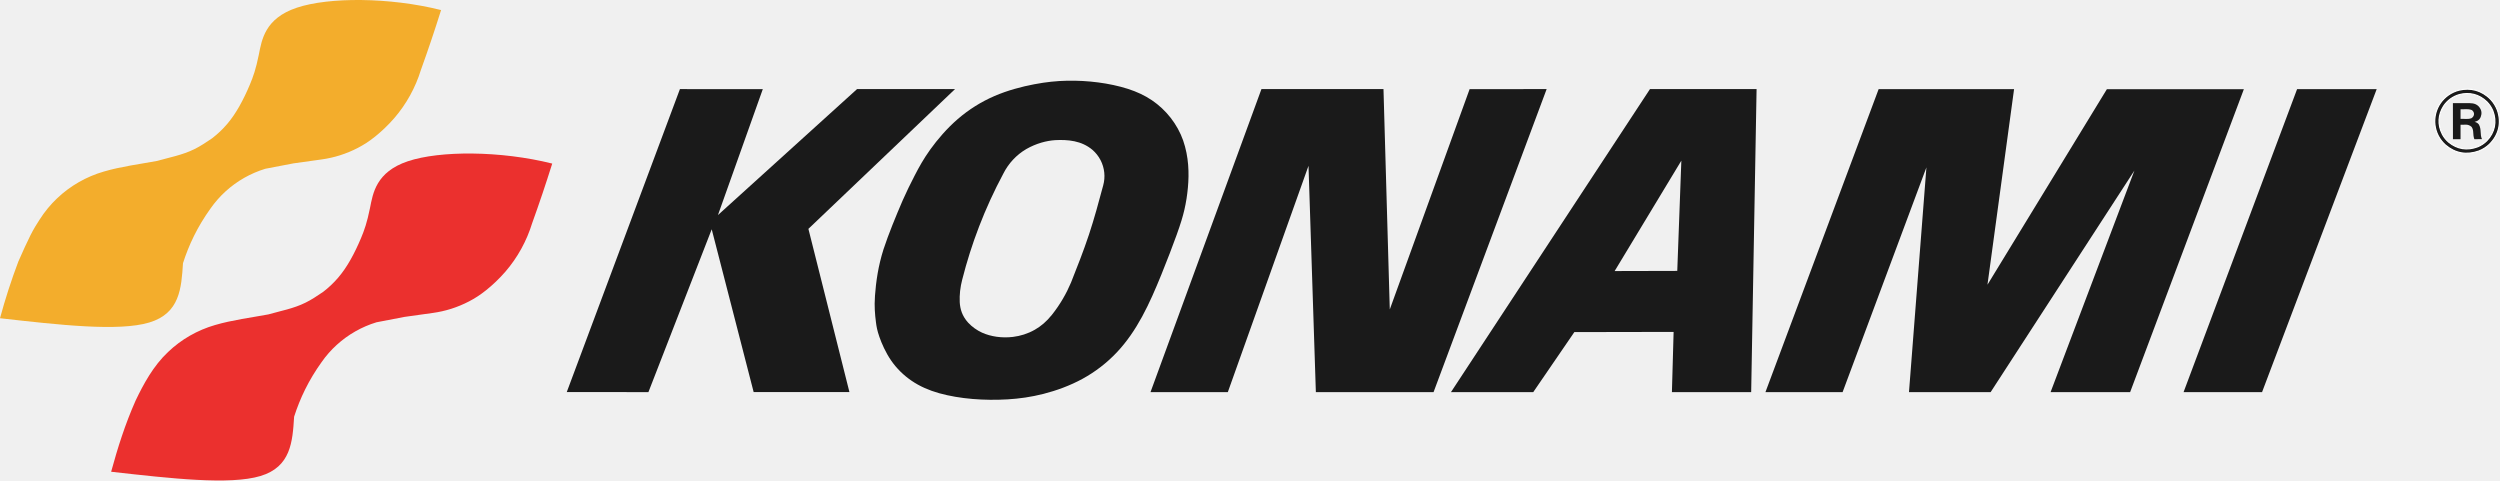
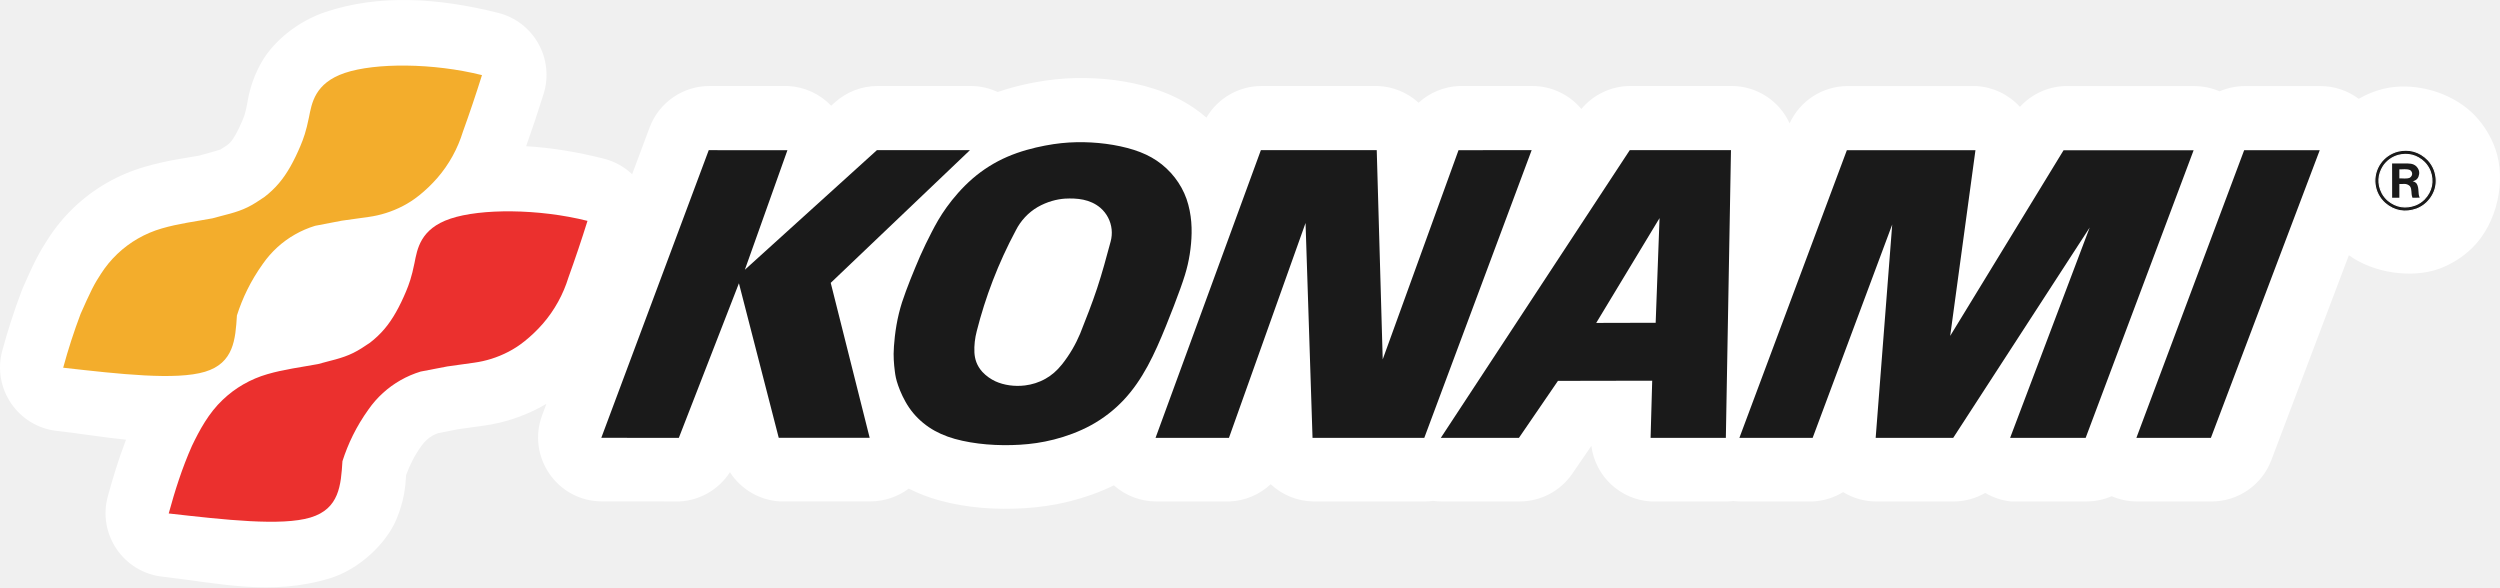
- <svg xmlns="http://www.w3.org/2000/svg" version="1.1" id="Layer_1" x="0px" y="0px" width="453.174" height="87.098" viewBox="0 0 453.174 87.098" enable-background="new 0 0 476.5 89.097" xml:space="preserve">
+ <svg xmlns="http://www.w3.org/2000/svg" version="1.1" id="Layer_1" x="0px" y="0px" width="274.004" height="64.373" viewBox="0 0 274.004 64.373" enable-background="new 0 0 476.5 89.097" xml:space="preserve">
  <defs id="defs3182">
	
	
	
	
	
	
	
	
	
	
</defs>
-   <g id="g3413">
-     <path fill-rule="evenodd" clip-rule="evenodd" fill="#f3ad2c" d="m 0,57.685 c 10.768,1.218 21.535,2.438 27.064,0.774 5.528,-1.662 5.817,-6.209 6.106,-10.754 1.055,-3.295 2.611,-6.594 4.984,-9.899 0.796,-1.137 1.717,-2.186 2.743,-3.121 1.028,-0.937 2.161,-1.758 3.369,-2.444 1.21,-0.688 2.498,-1.242 3.829,-1.648 v 0 l 5.097,-0.979 5.141,-0.717 v 0 c 2.18,-0.303 4.401,-0.977 6.547,-2.095 1.021,-0.533 1.998,-1.148 3.108,-2.036 1.112,-0.891 2.356,-2.052 3.462,-3.33 1.108,-1.28 2.077,-2.678 2.894,-4.158 0.816,-1.482 1.479,-3.046 1.975,-4.662 1.295,-3.585 2.506,-7.183 3.636,-10.793 -9.363,-2.347 -20.381,-2.363 -26.165,-0.422 -5.784,1.939 -6.337,5.832 -6.868,8.483 -0.533,2.651 -1.042,4.06 -1.623,5.441 -0.579,1.381 -1.229,2.736 -1.91,3.938 -0.681,1.201 -1.394,2.254 -2.214,3.217 -0.82,0.963 -1.746,1.838 -2.753,2.606 -1.055,0.715 -2.111,1.429 -3.203,1.958 -2.166,1.07 -4.473,1.479 -6.733,2.124 -3.195,0.596 -6.455,0.991 -9.659,1.927 -1.586,0.458 -3.118,1.107 -4.55,1.929 -1.431,0.819 -2.761,1.814 -3.953,2.95 -1.192,1.138 -2.243,2.419 -3.127,3.806 -0.519,0.803 -1.037,1.606 -1.682,2.878 -0.646,1.273 -1.42,3.015 -2.192,4.756 -1.285,3.398 -2.39,6.823 -3.323,10.271 z" id="path3157" />
-     <path fill-rule="evenodd" clip-rule="evenodd" fill="#eb302e" d="m 20.146,85.513 c 10.767,1.217 21.536,2.437 27.064,0.774 5.528,-1.663 5.816,-6.207 6.106,-10.754 1.055,-3.295 2.613,-6.596 4.985,-9.9 0.795,-1.137 1.716,-2.187 2.745,-3.121 1.026,-0.935 2.159,-1.756 3.369,-2.444 1.21,-0.688 2.496,-1.241 3.829,-1.647 v 0 l 5.095,-0.979 5.141,-0.719 v 0 c 2.18,-0.3 4.402,-0.974 6.547,-2.092 1.022,-0.534 1.998,-1.148 3.108,-2.039 1.111,-0.888 2.356,-2.051 3.464,-3.33 1.106,-1.278 2.077,-2.678 2.892,-4.158 0.817,-1.48 1.479,-3.044 1.976,-4.659 1.294,-3.586 2.505,-7.184 3.635,-10.794 -9.363,-2.348 -20.38,-2.362 -26.166,-0.422 -5.784,1.939 -6.337,5.832 -6.868,8.483 -0.533,2.65 -1.043,4.059 -1.622,5.44 -0.58,1.381 -1.229,2.735 -1.911,3.938 -0.681,1.202 -1.395,2.252 -2.214,3.217 -0.819,0.961 -1.746,1.837 -2.752,2.606 -1.056,0.716 -2.112,1.429 -3.203,1.957 -2.167,1.072 -4.473,1.48 -6.734,2.125 -3.196,0.595 -6.454,0.991 -9.66,1.926 -1.586,0.46 -3.118,1.108 -4.549,1.928 -1.431,0.821 -2.762,1.814 -3.953,2.953 -2.689,2.528 -4.455,5.821 -5.887,8.807 -1.896,4.269 -3.251,8.566 -4.437,12.904 z" id="path3159" />
-   </g>
-   <g id="g3409" transform="translate(-18,14.24662)" style="fill:#1a1a1a">
-     <polygon fill-rule="evenodd" clip-rule="evenodd" fill="#8d9ba6" points="149.012,29.317 156.614,58.824 173.976,58.824 166.539,29.238 193.116,3.904 175.355,3.904 150.142,26.738 158.273,3.909 143.25,3.904 122.736,58.824 137.539,58.831 " id="polygon3161" transform="translate(-2,-1.999799)" style="fill:#1a1a1a" />
-     <path fill-rule="evenodd" clip-rule="evenodd" fill="#8d9ba6" d="m 232.467,11.21 c -0.519,-1.466 -1.286,-2.849 -2.246,-4.083 -0.961,-1.234 -2.115,-2.32 -3.411,-3.198 -1.295,-0.876 -2.731,-1.545 -4.374,-2.073 -3.346,-1.06 -7.293,-1.546 -11.002,-1.47 -1.884,0.04 -3.764,0.222 -5.986,0.647 -2.223,0.424 -4.787,1.093 -7.194,2.133 -2.406,1.04 -4.658,2.454 -6.638,4.166 -1.979,1.711 -3.689,3.723 -4.95,5.473 -1.259,1.749 -2.07,3.235 -2.847,4.735 -0.775,1.5 -1.519,3.013 -2.199,4.554 -1.309,3.049 -2.523,6.002 -3.47,8.863 -0.45,1.419 -0.801,2.87 -1.056,4.337 -0.254,1.467 -0.41,2.95 -0.486,4.063 -0.076,1.114 -0.073,1.855 -0.033,2.596 0.038,0.74 0.111,1.479 0.208,2.215 0.094,0.74 0.212,1.478 0.627,2.663 0.414,1.186 1.123,2.815 2.119,4.262 0.996,1.447 2.278,2.705 3.74,3.696 1.463,0.991 3.104,1.716 4.973,2.242 3.787,1.051 8.239,1.362 12.411,1.114 2.111,-0.128 4.214,-0.411 6.515,-0.998 2.302,-0.588 4.799,-1.485 7.099,-2.747 2.301,-1.262 4.403,-2.888 6.195,-4.793 1.794,-1.903 3.278,-4.087 4.579,-6.479 1.302,-2.395 2.421,-4.997 3.486,-7.617 1.064,-2.621 2.074,-5.258 2.776,-7.218 0.702,-1.959 1.097,-3.239 1.396,-4.541 0.3,-1.304 0.507,-2.628 0.628,-3.961 0.246,-2.631 0.165,-5.617 -0.86,-8.581 z m -14.493,8.159 c -0.803,2.99 -1.606,5.979 -2.579,8.915 -0.973,2.936 -2.114,5.814 -3.255,8.694 -0.833,1.974 -1.979,3.985 -3.456,5.838 -0.981,1.228 -1.997,2.083 -3.116,2.715 -1.282,0.729 -2.623,1.127 -3.933,1.291 -1.994,0.249 -4.037,-0.049 -5.644,-0.781 -0.876,-0.406 -1.774,-1.019 -2.498,-1.801 -1.1,-1.215 -1.45,-2.484 -1.522,-3.697 -0.065,-1.378 0.098,-2.752 0.445,-4.084 1.639,-6.465 4.068,-12.897 7.456,-19.232 0.462,-0.919 1.056,-1.773 1.758,-2.526 0.702,-0.754 1.516,-1.408 2.404,-1.927 1.823,-1.042 3.659,-1.506 5.211,-1.616 2.325,-0.12 4.795,0.083 6.782,1.759 0.599,0.518 1.097,1.15 1.463,1.851 0.365,0.701 0.598,1.471 0.679,2.256 0.084,0.785 0.015,1.583 -0.195,2.345 z" id="path3163" style="fill:#1a1a1a" />
-     <polygon fill-rule="evenodd" clip-rule="evenodd" fill="#8d9ba6" points="300.36,3.904 286.4,3.905 271.925,43.847 270.784,3.904 248.662,3.904 228.553,58.831 242.568,58.831 257.192,17.807 258.525,58.831 279.861,58.831 " id="polygon3165" transform="translate(-2,-1.999799)" style="fill:#1a1a1a" />
-     <path fill-rule="evenodd" clip-rule="evenodd" fill="#8d9ba6" d="m 321.375,45.918 -0.308,10.921 h 14.369 L 336.415,1.901 H 317.091 L 281.016,56.834 h 14.914 l 7.451,-10.882 z m 1.402,-31.043 -0.74,19.983 -11.351,0.029 z" id="path3167" style="fill:#1a1a1a" />
-     <polygon fill-rule="evenodd" clip-rule="evenodd" fill="#8d9ba6" points="401.914,3.92 380.268,39.364 385.09,3.915 360.539,3.915 340.022,58.829 354.009,58.829 369.2,18.096 366.04,58.839 380.838,58.839 406.902,18.671 391.708,58.834 406.129,58.834 426.744,3.92 " id="polygon3169" transform="translate(-2,-1.999799)" style="fill:#1a1a1a" />
-     <polygon fill-rule="evenodd" clip-rule="evenodd" fill="#8d9ba6" points="436.391,3.916 415.814,58.836 430.041,58.836 450.82,3.916 " id="polygon3171" transform="translate(-2,-1.999799)" style="fill:#1a1a1a" />
-     <path fill="none" stroke="#ffffff" stroke-width="0.216" stroke-miterlimit="2.613" d="m 470.697,5.701 c -0.266,-0.705 -0.668,-1.357 -1.18,-1.911 -1.639,-1.702 -3.723,-2.188 -5.775,-1.696 -0.678,0.172 -1.326,0.469 -1.902,0.868 -0.576,0.398 -1.08,0.902 -1.477,1.477 -0.811,1.167 -1.152,2.609 -0.984,3.973 0.082,0.692 0.291,1.368 0.613,1.987 0.326,0.619 0.764,1.179 1.285,1.645 1.791,1.53 3.865,1.875 6.064,1.091 0.705,-0.272 1.357,-0.684 1.904,-1.203 1.765,-1.729 2.245,-3.998 1.452,-6.231 m 0,0 v 0 m -1.939,5.578 c -0.467,0.46 -1.023,0.829 -1.631,1.077 -1.906,0.718 -3.686,0.439 -5.246,-0.837 -0.457,-0.392 -0.844,-0.864 -1.131,-1.391 -0.959,-1.824 -0.752,-3.631 0.199,-5.131 0.328,-0.502 0.748,-0.944 1.234,-1.3 0.484,-0.355 1.035,-0.625 1.615,-0.79 1.775,-0.476 3.582,-0.082 5.006,1.317 0.457,0.467 0.822,1.023 1.072,1.627 0.753,1.947 0.354,3.92 -1.118,5.428 m 0,0 v 0" id="path3173" style="fill:#1a1a1a;fill-opacity:1" />
-     <path fill-rule="evenodd" clip-rule="evenodd" fill="#ffffff" d="m 467.338,8.311 c -0.236,-0.307 -0.508,-0.395 -0.777,-0.468 0.34,-0.079 0.857,-0.253 1.111,-0.875 0.217,-0.589 0.264,-1.253 -0.4,-1.965 -0.648,-0.623 -1.432,-0.543 -2.168,-0.56 v 0 l -2.467,0.002 0.008,6.536 1.377,0.006 v -2.622 0 c 0.625,0.07 1.299,-0.25 2.008,0.397 0.469,0.692 0.15,1.243 0.49,2.219 v 0 l 1.387,-0.002 v 0 c -0.407,-0.874 -0.042,-1.737 -0.569,-2.668 z m -1.324,-1.137 c -0.648,0.252 -1.328,0.091 -1.992,0.122 v 0 -1.737 0 c 0.678,0.044 1.299,-0.138 2.035,0.14 0.49,0.315 0.615,1.03 -0.043,1.475 z" id="path3175" style="fill:#1a1a1a;fill-opacity:1" />
+   <path id="path2" style="baseline-shift:baseline;clip-rule:evenodd;display:inline;overflow:visible;vector-effect:none;fill:#ffffff;fill-rule:evenodd;stroke:none;stroke-width:14;stroke-linecap:round;stroke-linejoin:round;stroke-dasharray:none;enable-background:accumulate;stop-color:#000000" d="m 44.848,0.006 c -3.175,-0.061 -6.259,0.331 -9.195,1.316 -2.934,0.984 -5.537,3.08 -6.879,5.318 -1.34,2.234 -1.584,4.231 -1.699,4.809 -0.231,1.147 -0.281,1.216 -0.521,1.787 l -0.002,0.01 c -0.241,0.576 -0.512,1.127 -0.732,1.516 -0.222,0.391 -0.374,0.6 -0.51,0.76 -0.118,0.139 -0.265,0.269 -0.416,0.393 -0.359,0.233 -0.727,0.466 -0.725,0.465 -0.016,0.008 -0.033,0.016 -0.049,0.023 -0.094,0.046 -1.021,0.296 -2.32,0.662 -1.514,0.268 -3.513,0.513 -5.936,1.219 -1.446,0.418 -2.837,1.005 -4.146,1.756 -1.319,0.755 -2.529,1.662 -3.617,2.699 l -0.004,0.004 c -1.091,1.042 -2.046,2.209 -2.854,3.473 -0.301,0.466 -0.806,1.253 -1.316,2.26 l -0.002,0.002 c -0.515,1.016 -0.97,2.057 -1.414,3.059 -0.052,0.119 -0.101,0.24 -0.146,0.361 -0.819,2.164 -1.523,4.347 -2.117,6.543 -1.12,4.138 1.709,8.302 5.969,8.785 2.587,0.293 5.088,0.715 7.596,0.965 -0.822,2.139 -1.452,4.219 -1.996,6.209 -1.131,4.143 1.7,8.318 5.967,8.801 6.18,0.699 11.86,2.143 18.34,0.193 3.239,-0.974 6.218,-3.829 7.322,-6.471 0.857,-2.05 0.992,-3.594 1.064,-4.85 0.388,-1.058 0.873,-2.075 1.65,-3.158 0.016,-0.023 0.033,-0.047 0.049,-0.07 0.161,-0.231 0.348,-0.443 0.545,-0.621 l 0.01,-0.008 c 0.201,-0.183 0.431,-0.352 0.678,-0.492 0.19,-0.108 0.402,-0.187 0.611,-0.262 l 2.199,-0.424 2.76,-0.385 h 0.002 c 2.017,-0.278 4.072,-0.905 6.037,-1.93 l 0.006,-0.002 c 0.269,-0.141 0.548,-0.295 0.832,-0.465 l -0.467,1.248 c -1.707,4.574 1.673,9.447 6.555,9.449 l 8.498,0.006 c 2.251,-0.116 4.308,-1.309 5.527,-3.205 1.2,1.866 3.212,3.053 5.426,3.199 h 9.969 c 1.516,-5e-5 2.991,-0.492 4.203,-1.402 1.059,0.541 2.154,0.955 3.238,1.26 0.008,0.003 0.016,0.005 0.023,0.008 3.193,0.886 6.377,1.061 9.412,0.881 h 0.01 c 1.554,-0.094 3.256,-0.321 5.045,-0.777 h 0.002 c 1.506,-0.385 3.116,-0.927 4.754,-1.727 1.28,1.135 2.932,1.763 4.643,1.764 h 8.047 c 1.677,-0.07 3.272,-0.741 4.496,-1.889 1.267,1.186 2.929,1.859 4.664,1.889 h 12.248 c 0.302,-0.001 0.605,-0.022 0.904,-0.062 0.3,0.04 0.603,0.061 0.906,0.062 h 8.562 c 2.31,-1.8e-4 4.47,-1.139 5.775,-3.045 l 2.086,-3.047 c 0.432,3.351 3.195,5.915 6.568,6.096 h 8.248 c 0.249,-0.004 0.499,-0.022 0.746,-0.053 0.245,0.029 0.492,0.044 0.738,0.047 h 8.031 c 1.155,-0.066 2.276,-0.417 3.262,-1.021 1.097,0.67 2.357,1.026 3.643,1.027 h 8.496 c 1.208,-0.011 2.392,-0.334 3.438,-0.938 0.857,0.507 1.813,0.825 2.803,0.934 h 8.279 c 0.956,3.5e-4 1.902,-0.195 2.779,-0.574 0.878,0.38 1.825,0.576 2.781,0.576 h 8.166 c 2.91,-3.6e-4 5.517,-1.801 6.547,-4.523 l 8.5,-22.465 c 2.703,1.957 6.876,2.56 9.865,1.494 0.056,-0.02 0.112,-0.041 0.168,-0.062 1.267,-0.489 2.406,-1.208 3.393,-2.145 0.027,-0.025 0.054,-0.051 0.08,-0.076 2.747,-2.691 3.785,-7.389 2.531,-10.92 -0.016,-0.018 -0.033,-0.037 -0.049,-0.055 7.8e-4,-0.025 0.001,-0.05 0.002,-0.074 -0.472,-1.25 -1.174,-2.39 -2.086,-3.377 -0.032,-0.035 -0.065,-0.069 -0.098,-0.104 -1.902,-1.975 -4.749,-3.072 -7.42,-3.168 -0.89,-0.032 -1.76,0.048 -2.57,0.242 -0.03,0.007 -0.06,0.014 -0.09,0.021 -0.944,0.239 -1.827,0.603 -2.648,1.08 -1.211,-0.906 -2.683,-1.396 -4.195,-1.396 h -8.285 c -0.953,0.002 -1.895,0.198 -2.77,0.576 -0.874,-0.378 -1.816,-0.573 -2.768,-0.574 h -14.254 c -1.858,0.084 -3.606,0.903 -4.859,2.277 -1.238,-1.361 -2.962,-2.181 -4.799,-2.281 h -14.094 c -2.732,0.007 -5.211,1.603 -6.348,4.088 -1.135,-2.49 -3.617,-4.089 -6.354,-4.096 h -11.092 c -2.078,-1e-4 -4.049,0.923 -5.379,2.52 -1.33,-1.595 -3.299,-2.517 -5.375,-2.518 h -8.016 c -1.653,0.066 -3.229,0.715 -4.449,1.832 -1.237,-1.131 -2.838,-1.781 -4.514,-1.832 H 138.27 c -2.486,-10e-6 -4.785,1.318 -6.041,3.463 -0.453,-0.39 -0.929,-0.755 -1.43,-1.094 l -0.004,-0.002 c -1.363,-0.922 -2.839,-1.59 -4.291,-2.057 -0.009,-0.003 -0.018,-0.007 -0.027,-0.01 -2.844,-0.901 -5.732,-1.226 -8.574,-1.168 h -0.006 v -0.002 c -1.433,0.03 -2.973,0.183 -4.602,0.494 -1.186,0.226 -2.523,0.542 -3.947,1.035 -0.929,-0.435 -1.941,-0.66 -2.967,-0.66 H 96.185 C 94.449,9.426 92.774,10.071 91.486,11.237 L 91.099,11.588 C 89.861,10.29 88.172,9.517 86.381,9.428 l -8.623,-0.002 c -2.922,-10e-4 -5.538,1.813 -6.561,4.551 l -1.914,5.121 C 68.41,18.27 67.337,17.68 66.17,17.387 63.291,16.665 60.444,16.182 57.664,16.028 58.342,14.121 58.98,12.208 59.58,10.291 60.78,6.452 58.505,2.392 54.603,1.412 51.291,0.582 48.023,0.067 44.848,0.006 Z" />
+   <g id="g1" transform="matrix(0.5740687,0,0,0.5740687,6.925652,7.18642)">
+     <g id="g3413">
+       <path fill-rule="evenodd" clip-rule="evenodd" fill="#f3ad2c" d="m 0,57.685 c 10.768,1.218 21.535,2.438 27.064,0.774 5.528,-1.662 5.817,-6.209 6.106,-10.754 1.055,-3.295 2.611,-6.594 4.984,-9.899 0.796,-1.137 1.717,-2.186 2.743,-3.121 1.028,-0.937 2.161,-1.758 3.369,-2.444 1.21,-0.688 2.498,-1.242 3.829,-1.648 v 0 l 5.097,-0.979 5.141,-0.717 v 0 c 2.18,-0.303 4.401,-0.977 6.547,-2.095 1.021,-0.533 1.998,-1.148 3.108,-2.036 1.112,-0.891 2.356,-2.052 3.462,-3.33 1.108,-1.28 2.077,-2.678 2.894,-4.158 0.816,-1.482 1.479,-3.046 1.975,-4.662 1.295,-3.585 2.506,-7.183 3.636,-10.793 -9.363,-2.347 -20.381,-2.363 -26.165,-0.422 -5.784,1.939 -6.337,5.832 -6.868,8.483 -0.533,2.651 -1.042,4.06 -1.623,5.441 -0.579,1.381 -1.229,2.736 -1.91,3.938 -0.681,1.201 -1.394,2.254 -2.214,3.217 -0.82,0.963 -1.746,1.838 -2.753,2.606 -1.055,0.715 -2.111,1.429 -3.203,1.958 -2.166,1.07 -4.473,1.479 -6.733,2.124 -3.195,0.596 -6.455,0.991 -9.659,1.927 -1.586,0.458 -3.118,1.107 -4.55,1.929 -1.431,0.819 -2.761,1.814 -3.953,2.95 -1.192,1.138 -2.243,2.419 -3.127,3.806 -0.519,0.803 -1.037,1.606 -1.682,2.878 -0.646,1.273 -1.42,3.015 -2.192,4.756 -1.285,3.398 -2.39,6.823 -3.323,10.271 z" id="path3157" />
+       <path fill-rule="evenodd" clip-rule="evenodd" fill="#eb302e" d="m 20.146,85.513 c 10.767,1.217 21.536,2.437 27.064,0.774 5.528,-1.663 5.816,-6.207 6.106,-10.754 1.055,-3.295 2.613,-6.596 4.985,-9.9 0.795,-1.137 1.716,-2.187 2.745,-3.121 1.026,-0.935 2.159,-1.756 3.369,-2.444 1.21,-0.688 2.496,-1.241 3.829,-1.647 v 0 l 5.095,-0.979 5.141,-0.719 v 0 c 2.18,-0.3 4.402,-0.974 6.547,-2.092 1.022,-0.534 1.998,-1.148 3.108,-2.039 1.111,-0.888 2.356,-2.051 3.464,-3.33 1.106,-1.278 2.077,-2.678 2.892,-4.158 0.817,-1.48 1.479,-3.044 1.976,-4.659 1.294,-3.586 2.505,-7.184 3.635,-10.794 -9.363,-2.348 -20.38,-2.362 -26.166,-0.422 -5.784,1.939 -6.337,5.832 -6.868,8.483 -0.533,2.65 -1.043,4.059 -1.622,5.44 -0.58,1.381 -1.229,2.735 -1.911,3.938 -0.681,1.202 -1.395,2.252 -2.214,3.217 -0.819,0.961 -1.746,1.837 -2.752,2.606 -1.056,0.716 -2.112,1.429 -3.203,1.957 -2.167,1.072 -4.473,1.48 -6.734,2.125 -3.196,0.595 -6.454,0.991 -9.66,1.926 -1.586,0.46 -3.118,1.108 -4.549,1.928 -1.431,0.821 -2.762,1.814 -3.953,2.953 -2.689,2.528 -4.455,5.821 -5.887,8.807 -1.896,4.269 -3.251,8.566 -4.437,12.904 z" id="path3159" />
+     </g>
+     <g id="g3409" transform="translate(-18,14.24662)" style="fill:#1a1a1a">
+       <polygon fill-rule="evenodd" clip-rule="evenodd" fill="#8d9ba6" points="122.736,58.824 137.539,58.831 149.012,29.317 156.614,58.824 173.976,58.824 166.539,29.238 193.116,3.904 175.355,3.904 150.142,26.738 158.273,3.909 143.25,3.904 " id="polygon3161" transform="translate(-2,-1.999799)" style="fill:#1a1a1a" />
+       <path fill-rule="evenodd" clip-rule="evenodd" fill="#8d9ba6" d="m 232.467,11.21 c -0.519,-1.466 -1.286,-2.849 -2.246,-4.083 -0.961,-1.234 -2.115,-2.32 -3.411,-3.198 -1.295,-0.876 -2.731,-1.545 -4.374,-2.073 -3.346,-1.06 -7.293,-1.546 -11.002,-1.47 -1.884,0.04 -3.764,0.222 -5.986,0.647 -2.223,0.424 -4.787,1.093 -7.194,2.133 -2.406,1.04 -4.658,2.454 -6.638,4.166 -1.979,1.711 -3.689,3.723 -4.95,5.473 -1.259,1.749 -2.07,3.235 -2.847,4.735 -0.775,1.5 -1.519,3.013 -2.199,4.554 -1.309,3.049 -2.523,6.002 -3.47,8.863 -0.45,1.419 -0.801,2.87 -1.056,4.337 -0.254,1.467 -0.41,2.95 -0.486,4.063 -0.076,1.114 -0.073,1.855 -0.033,2.596 0.038,0.74 0.111,1.479 0.208,2.215 0.094,0.74 0.212,1.478 0.627,2.663 0.414,1.186 1.123,2.815 2.119,4.262 0.996,1.447 2.278,2.705 3.74,3.696 1.463,0.991 3.104,1.716 4.973,2.242 3.787,1.051 8.239,1.362 12.411,1.114 2.111,-0.128 4.214,-0.411 6.515,-0.998 2.302,-0.588 4.799,-1.485 7.099,-2.747 2.301,-1.262 4.403,-2.888 6.195,-4.793 1.794,-1.903 3.278,-4.087 4.579,-6.479 1.302,-2.395 2.421,-4.997 3.486,-7.617 1.064,-2.621 2.074,-5.258 2.776,-7.218 0.702,-1.959 1.097,-3.239 1.396,-4.541 0.3,-1.304 0.507,-2.628 0.628,-3.961 0.246,-2.631 0.165,-5.617 -0.86,-8.581 z m -14.493,8.159 c -0.803,2.99 -1.606,5.979 -2.579,8.915 -0.973,2.936 -2.114,5.814 -3.255,8.694 -0.833,1.974 -1.979,3.985 -3.456,5.838 -0.981,1.228 -1.997,2.083 -3.116,2.715 -1.282,0.729 -2.623,1.127 -3.933,1.291 -1.994,0.249 -4.037,-0.049 -5.644,-0.781 -0.876,-0.406 -1.774,-1.019 -2.498,-1.801 -1.1,-1.215 -1.45,-2.484 -1.522,-3.697 -0.065,-1.378 0.098,-2.752 0.445,-4.084 1.639,-6.465 4.068,-12.897 7.456,-19.232 0.462,-0.919 1.056,-1.773 1.758,-2.526 0.702,-0.754 1.516,-1.408 2.404,-1.927 1.823,-1.042 3.659,-1.506 5.211,-1.616 2.325,-0.12 4.795,0.083 6.782,1.759 0.599,0.518 1.097,1.15 1.463,1.851 0.365,0.701 0.598,1.471 0.679,2.256 0.084,0.785 0.015,1.583 -0.195,2.345 z" id="path3163" style="fill:#1a1a1a" />
+       <polygon fill-rule="evenodd" clip-rule="evenodd" fill="#8d9ba6" points="279.861,58.831 300.36,3.904 286.4,3.905 271.925,43.847 270.784,3.904 248.662,3.904 228.553,58.831 242.568,58.831 257.192,17.807 258.525,58.831 " id="polygon3165" transform="translate(-2,-1.999799)" style="fill:#1a1a1a" />
+       <path fill-rule="evenodd" clip-rule="evenodd" fill="#8d9ba6" d="m 321.375,45.918 -0.308,10.921 h 14.369 L 336.415,1.901 H 317.091 L 281.016,56.834 h 14.914 l 7.451,-10.882 z m 1.402,-31.043 -0.74,19.983 -11.351,0.029 z" id="path3167" style="fill:#1a1a1a" />
+       <polygon fill-rule="evenodd" clip-rule="evenodd" fill="#8d9ba6" points="406.902,18.671 391.708,58.834 406.129,58.834 426.744,3.92 401.914,3.92 380.268,39.364 385.09,3.915 360.539,3.915 340.022,58.829 354.009,58.829 369.2,18.096 366.04,58.839 380.838,58.839 " id="polygon3169" transform="translate(-2,-1.999799)" style="fill:#1a1a1a" />
+       <polygon fill-rule="evenodd" clip-rule="evenodd" fill="#8d9ba6" points="415.814,58.836 430.041,58.836 450.82,3.916 436.391,3.916 " id="polygon3171" transform="translate(-2,-1.999799)" style="fill:#1a1a1a" />
+       <path fill="none" stroke="#ffffff" stroke-width="0.216" stroke-miterlimit="2.613" d="m 470.697,5.701 c -0.266,-0.705 -0.668,-1.357 -1.18,-1.911 -1.639,-1.702 -3.723,-2.188 -5.775,-1.696 -0.678,0.172 -1.326,0.469 -1.902,0.868 -0.576,0.398 -1.08,0.902 -1.477,1.477 -0.811,1.167 -1.152,2.609 -0.984,3.973 0.082,0.692 0.291,1.368 0.613,1.987 0.326,0.619 0.764,1.179 1.285,1.645 1.791,1.53 3.865,1.875 6.064,1.091 0.705,-0.272 1.357,-0.684 1.904,-1.203 1.765,-1.729 2.245,-3.998 1.452,-6.231 m 0,0 v 0 m -1.939,5.578 c -0.467,0.46 -1.023,0.829 -1.631,1.077 -1.906,0.718 -3.686,0.439 -5.246,-0.837 -0.457,-0.392 -0.844,-0.864 -1.131,-1.391 -0.959,-1.824 -0.752,-3.631 0.199,-5.131 0.328,-0.502 0.748,-0.944 1.234,-1.3 0.484,-0.355 1.035,-0.625 1.615,-0.79 1.775,-0.476 3.582,-0.082 5.006,1.317 0.457,0.467 0.822,1.023 1.072,1.627 0.753,1.947 0.354,3.92 -1.118,5.428 m 0,0 v 0" id="path3173" style="fill:#1a1a1a;fill-opacity:1" />
+       <path fill-rule="evenodd" clip-rule="evenodd" fill="#ffffff" d="m 467.338,8.311 c -0.236,-0.307 -0.508,-0.395 -0.777,-0.468 0.34,-0.079 0.857,-0.253 1.111,-0.875 0.217,-0.589 0.264,-1.253 -0.4,-1.965 -0.648,-0.623 -1.432,-0.543 -2.168,-0.56 v 0 l -2.467,0.002 0.008,6.536 1.377,0.006 v -2.622 0 c 0.625,0.07 1.299,-0.25 2.008,0.397 0.469,0.692 0.15,1.243 0.49,2.219 v 0 l 1.387,-0.002 v 0 c -0.407,-0.874 -0.042,-1.737 -0.569,-2.668 z m -1.324,-1.137 c -0.648,0.252 -1.328,0.091 -1.992,0.122 v 0 -1.737 0 c 0.678,0.044 1.299,-0.138 2.035,0.14 0.49,0.315 0.615,1.03 -0.043,1.475 z" id="path3175" style="fill:#1a1a1a;fill-opacity:1" />
+     </g>
  </g>
</svg>
